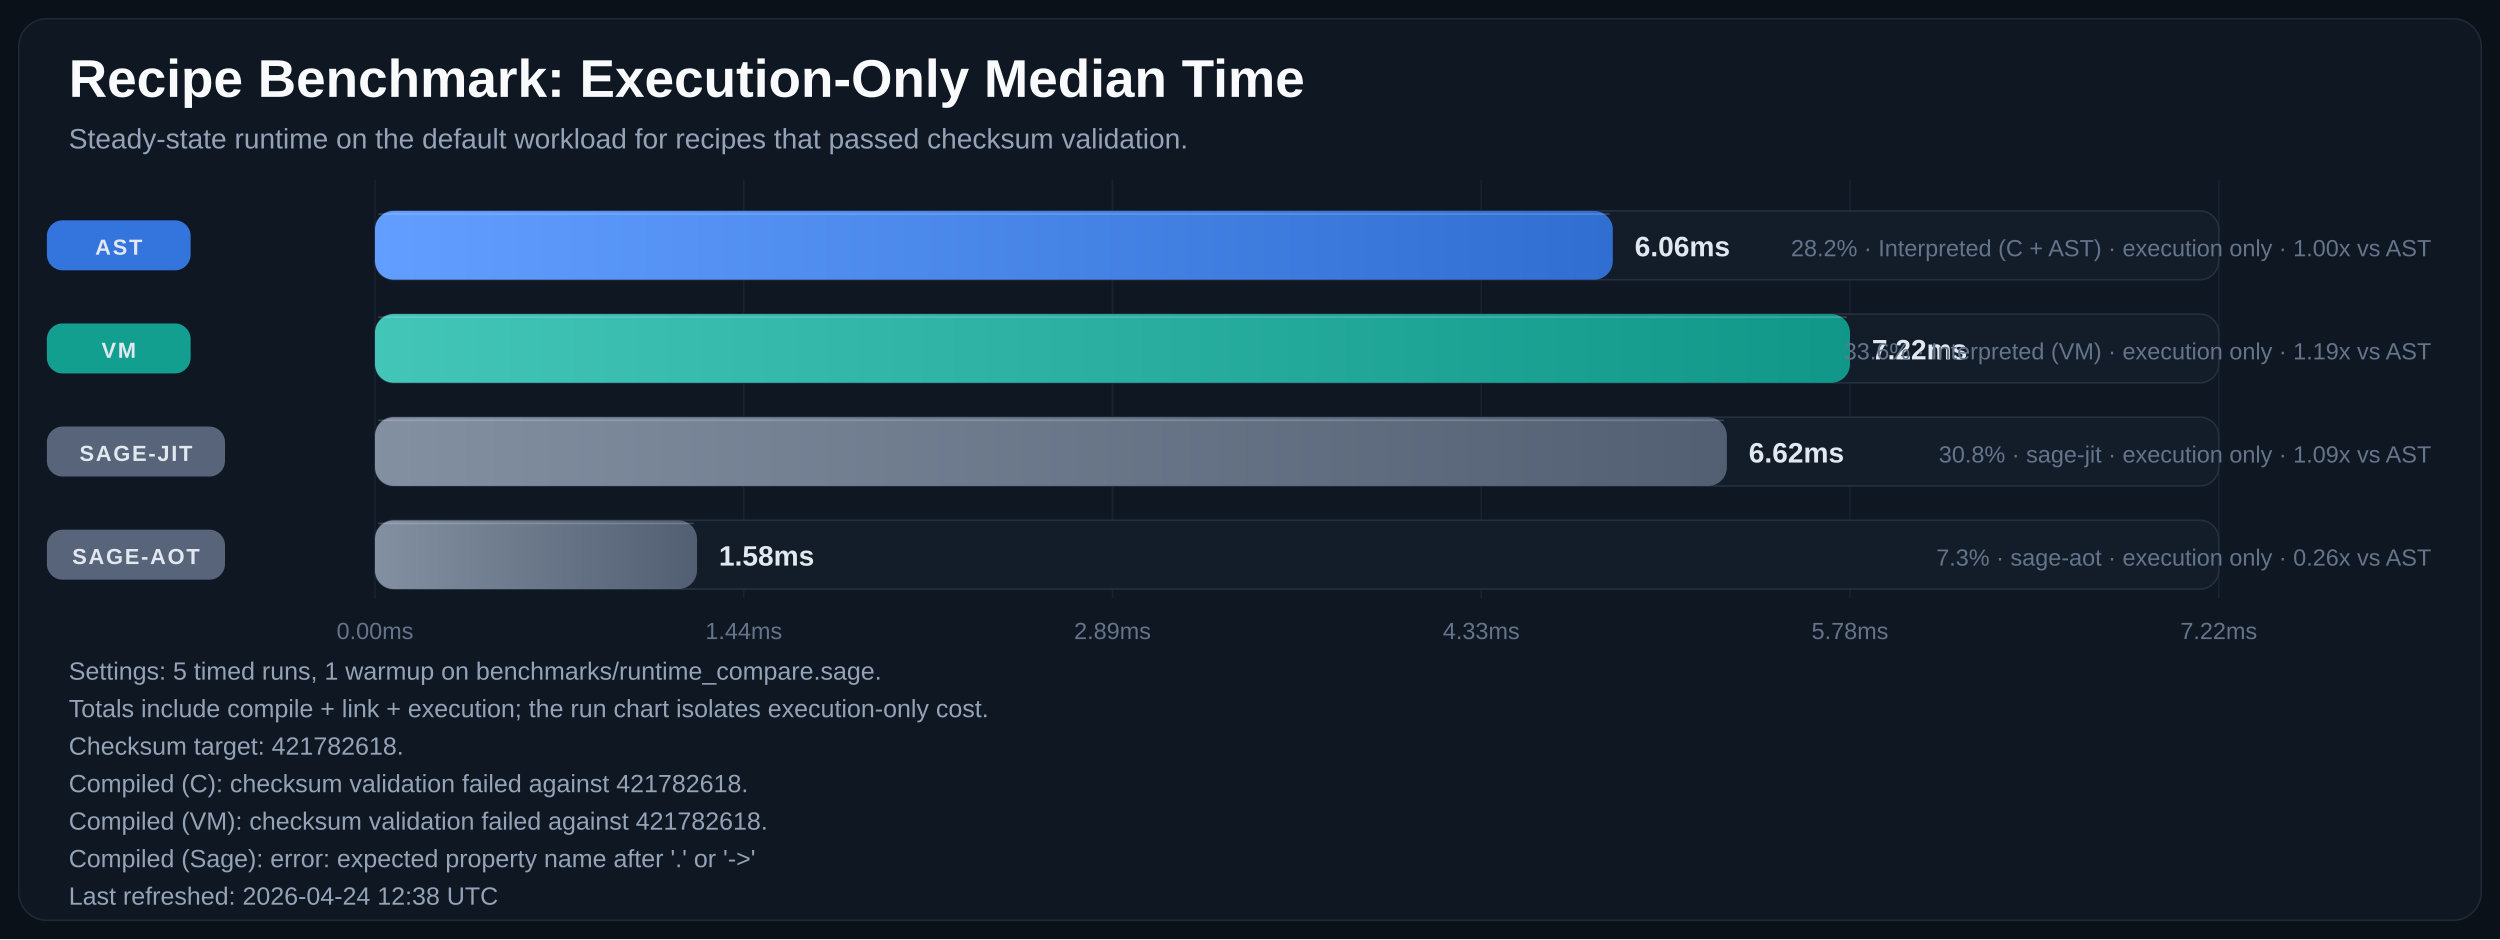
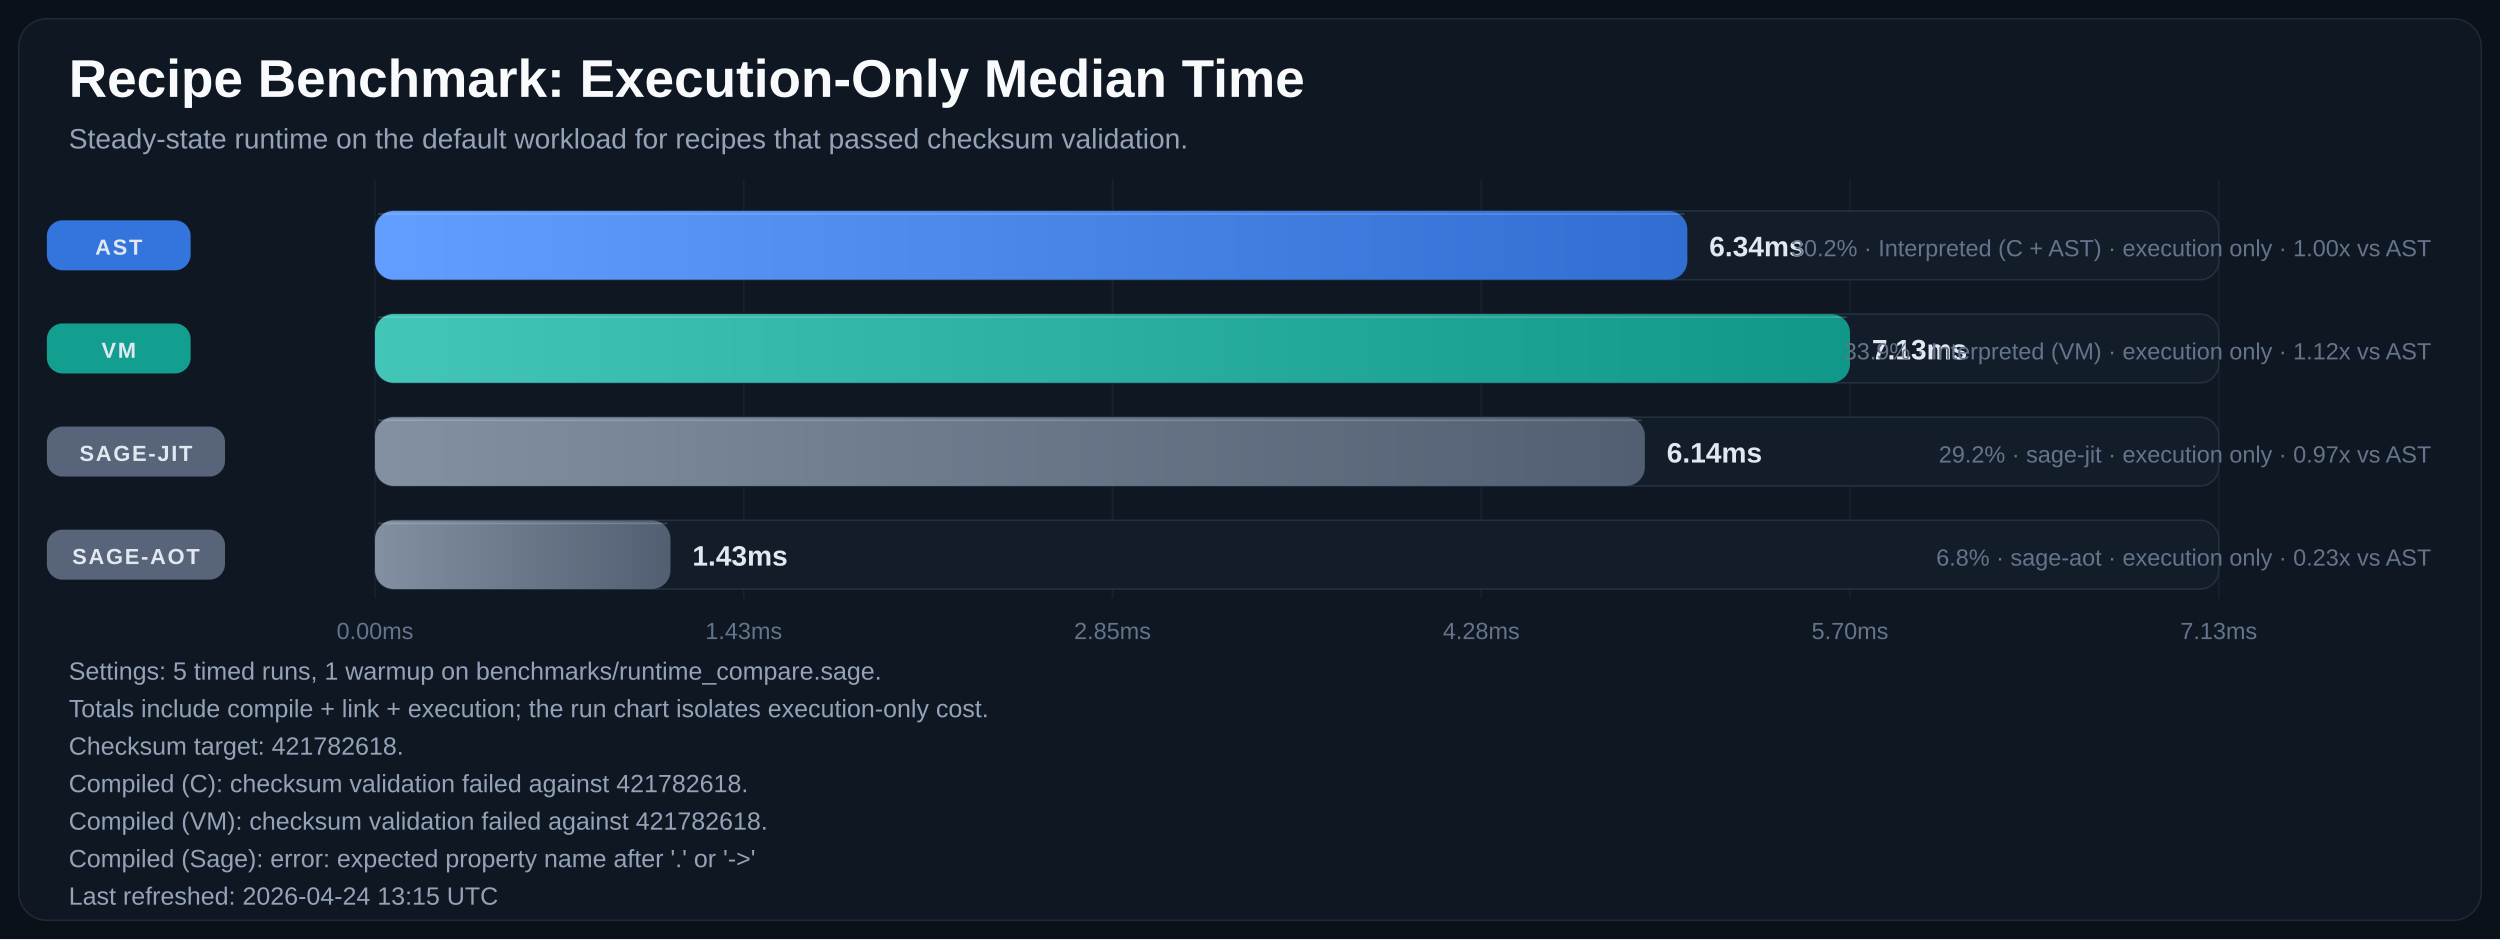
<svg xmlns="http://www.w3.org/2000/svg" width="1600" height="601" viewBox="0 0 1600 601" role="img" aria-labelledby="title desc">
  <defs>
    <linearGradient id="bar-gradient-0" x1="0%" y1="0%" x2="100%" y2="0%">
      <stop offset="0%" stop-color="#619EFF" />
      <stop offset="100%" stop-color="#306ED1" />
    </linearGradient>
    <linearGradient id="bar-gradient-1" x1="0%" y1="0%" x2="100%" y2="0%">
      <stop offset="0%" stop-color="#43C6B8" />
      <stop offset="100%" stop-color="#109788" />
    </linearGradient>
    <linearGradient id="bar-gradient-2" x1="0%" y1="0%" x2="100%" y2="0%">
      <stop offset="0%" stop-color="#8390A2" />
      <stop offset="100%" stop-color="#525F72" />
    </linearGradient>
    <linearGradient id="bar-gradient-3" x1="0%" y1="0%" x2="100%" y2="0%">
      <stop offset="0%" stop-color="#8390A2" />
      <stop offset="100%" stop-color="#525F72" />
    </linearGradient>
  </defs>
  <rect width="100%" height="100%" fill="#0B1118" />
  <rect x="12" y="12" width="1576" height="577" rx="18" fill="#0F1722" stroke="#1F2937" />
  <text x="44" y="62" fill="#F8FAFC" font-size="34" font-family="Segoe UI, Arial, sans-serif" font-weight="700">Recipe Benchmark: Execution-Only Median Time</text>
  <text x="44" y="95" fill="#94A3B8" font-size="18" font-family="Segoe UI, Arial, sans-serif">Steady-state runtime on the default workload for recipes that passed checksum validation.</text>
  <line x1="240.0" y1="115" x2="240.0" y2="383" stroke="#182231" stroke-width="1" />
  <text x="240.0" y="409" text-anchor="middle" fill="#64748B" font-size="15" font-family="Segoe UI, Arial, sans-serif">0.00ms</text>
  <line x1="476.0" y1="115" x2="476.0" y2="383" stroke="#182231" stroke-width="1" />
-   <text x="476.0" y="409" text-anchor="middle" fill="#64748B" font-size="15" font-family="Segoe UI, Arial, sans-serif">1.44ms</text>
+   <text x="476.0" y="409" text-anchor="middle" fill="#64748B" font-size="15" font-family="Segoe UI, Arial, sans-serif">1.43ms</text>
  <line x1="712.0" y1="115" x2="712.0" y2="383" stroke="#182231" stroke-width="1" />
-   <text x="712.0" y="409" text-anchor="middle" fill="#64748B" font-size="15" font-family="Segoe UI, Arial, sans-serif">2.89ms</text>
+   <text x="712.0" y="409" text-anchor="middle" fill="#64748B" font-size="15" font-family="Segoe UI, Arial, sans-serif">2.85ms</text>
  <line x1="948.0" y1="115" x2="948.0" y2="383" stroke="#182231" stroke-width="1" />
-   <text x="948.0" y="409" text-anchor="middle" fill="#64748B" font-size="15" font-family="Segoe UI, Arial, sans-serif">4.33ms</text>
+   <text x="948.0" y="409" text-anchor="middle" fill="#64748B" font-size="15" font-family="Segoe UI, Arial, sans-serif">4.28ms</text>
  <line x1="1184.0" y1="115" x2="1184.0" y2="383" stroke="#182231" stroke-width="1" />
-   <text x="1184.0" y="409" text-anchor="middle" fill="#64748B" font-size="15" font-family="Segoe UI, Arial, sans-serif">5.78ms</text>
+   <text x="1184.0" y="409" text-anchor="middle" fill="#64748B" font-size="15" font-family="Segoe UI, Arial, sans-serif">5.70ms</text>
  <line x1="1420.0" y1="115" x2="1420.0" y2="383" stroke="#182231" stroke-width="1" />
-   <text x="1420.0" y="409" text-anchor="middle" fill="#64748B" font-size="15" font-family="Segoe UI, Arial, sans-serif">7.22ms</text>
+   <text x="1420.0" y="409" text-anchor="middle" fill="#64748B" font-size="15" font-family="Segoe UI, Arial, sans-serif">7.13ms</text>
  <rect x="30" y="141.0" width="92" height="32" rx="10" fill="#3479E6" opacity="0.95" />
  <text x="76.0" y="163.0" text-anchor="middle" fill="#E2E8F0" font-size="14" font-family="Segoe UI, Arial, sans-serif" font-weight="700" letter-spacing="1.1">AST</text>
  <rect x="240" y="135" width="1180" height="44" rx="12" fill="#131D2A" stroke="#233041" />
-   <rect x="240" y="135" width="792.2" height="44" rx="12" fill="url(#bar-gradient-0)" />
-   <line x1="242.0" y1="137.0" x2="1030.2" y2="137.0" stroke="#F8FAFC" stroke-opacity="0.18" />
-   <text x="1046.2" y="164.0" text-anchor="start" fill="#E2E8F0" font-size="18" font-family="Segoe UI, Arial, sans-serif" font-weight="700">6.06ms</text>
-   <text x="1556" y="164.0" text-anchor="end" fill="#64748B" font-size="15" font-family="Segoe UI, Arial, sans-serif">28.2% · Interpreted (C + AST) · execution only · 1.00x vs AST</text>
+   <rect x="240" y="135" width="839.9" height="44" rx="12" fill="url(#bar-gradient-0)" />
+   <line x1="242.0" y1="137.0" x2="1077.9" y2="137.0" stroke="#F8FAFC" stroke-opacity="0.18" />
+   <text x="1093.9" y="164.0" text-anchor="start" fill="#E2E8F0" font-size="18" font-family="Segoe UI, Arial, sans-serif" font-weight="700">6.34ms</text>
+   <text x="1556" y="164.0" text-anchor="end" fill="#64748B" font-size="15" font-family="Segoe UI, Arial, sans-serif">30.2% · Interpreted (C + AST) · execution only · 1.00x vs AST</text>
  <rect x="30" y="207.0" width="92" height="32" rx="10" fill="#12A695" opacity="0.95" />
  <text x="76.0" y="229.0" text-anchor="middle" fill="#E2E8F0" font-size="14" font-family="Segoe UI, Arial, sans-serif" font-weight="700" letter-spacing="1.1">VM</text>
  <rect x="240" y="201" width="1180" height="44" rx="12" fill="#131D2A" stroke="#233041" />
  <rect x="240" y="201" width="944.0" height="44" rx="12" fill="url(#bar-gradient-1)" />
  <line x1="242.0" y1="203.0" x2="1182.0" y2="203.0" stroke="#F8FAFC" stroke-opacity="0.18" />
-   <text x="1198.0" y="230.0" text-anchor="start" fill="#E2E8F0" font-size="18" font-family="Segoe UI, Arial, sans-serif" font-weight="700">7.22ms</text>
-   <text x="1556" y="230.0" text-anchor="end" fill="#64748B" font-size="15" font-family="Segoe UI, Arial, sans-serif">33.6% · Interpreted (VM) · execution only · 1.19x vs AST</text>
+   <text x="1198.0" y="230.0" text-anchor="start" fill="#E2E8F0" font-size="18" font-family="Segoe UI, Arial, sans-serif" font-weight="700">7.13ms</text>
+   <text x="1556" y="230.0" text-anchor="end" fill="#64748B" font-size="15" font-family="Segoe UI, Arial, sans-serif">33.9% · Interpreted (VM) · execution only · 1.12x vs AST</text>
  <rect x="30" y="273.0" width="114" height="32" rx="10" fill="#5A687D" opacity="0.95" />
  <text x="87.0" y="295.0" text-anchor="middle" fill="#E2E8F0" font-size="14" font-family="Segoe UI, Arial, sans-serif" font-weight="700" letter-spacing="1.1">SAGE-JIT</text>
  <rect x="240" y="267" width="1180" height="44" rx="12" fill="#131D2A" stroke="#233041" />
-   <rect x="240" y="267" width="865.2" height="44" rx="12" fill="url(#bar-gradient-2)" />
-   <line x1="242.0" y1="269.0" x2="1103.2" y2="269.0" stroke="#F8FAFC" stroke-opacity="0.18" />
-   <text x="1119.2" y="296.0" text-anchor="start" fill="#E2E8F0" font-size="18" font-family="Segoe UI, Arial, sans-serif" font-weight="700">6.62ms</text>
-   <text x="1556" y="296.0" text-anchor="end" fill="#64748B" font-size="15" font-family="Segoe UI, Arial, sans-serif">30.8% · sage-jit · execution only · 1.09x vs AST</text>
+   <rect x="240" y="267" width="812.7" height="44" rx="12" fill="url(#bar-gradient-2)" />
+   <line x1="242.0" y1="269.0" x2="1050.7" y2="269.0" stroke="#F8FAFC" stroke-opacity="0.18" />
+   <text x="1066.7" y="296.0" text-anchor="start" fill="#E2E8F0" font-size="18" font-family="Segoe UI, Arial, sans-serif" font-weight="700">6.14ms</text>
+   <text x="1556" y="296.0" text-anchor="end" fill="#64748B" font-size="15" font-family="Segoe UI, Arial, sans-serif">29.2% · sage-jit · execution only · 0.97x vs AST</text>
  <rect x="30" y="339.0" width="114" height="32" rx="10" fill="#5A687D" opacity="0.95" />
  <text x="87.0" y="361.0" text-anchor="middle" fill="#E2E8F0" font-size="14" font-family="Segoe UI, Arial, sans-serif" font-weight="700" letter-spacing="1.1">SAGE-AOT</text>
  <rect x="240" y="333" width="1180" height="44" rx="12" fill="#131D2A" stroke="#233041" />
-   <rect x="240" y="333" width="206.1" height="44" rx="12" fill="url(#bar-gradient-3)" />
-   <line x1="242.0" y1="335.0" x2="444.1" y2="335.0" stroke="#F8FAFC" stroke-opacity="0.18" />
-   <text x="460.1" y="362.0" text-anchor="start" fill="#E2E8F0" font-size="18" font-family="Segoe UI, Arial, sans-serif" font-weight="700">1.58ms</text>
-   <text x="1556" y="362.0" text-anchor="end" fill="#64748B" font-size="15" font-family="Segoe UI, Arial, sans-serif">7.3% · sage-aot · execution only · 0.26x vs AST</text>
+   <rect x="240" y="333" width="189.1" height="44" rx="12" fill="url(#bar-gradient-3)" />
+   <line x1="242.0" y1="335.0" x2="427.1" y2="335.0" stroke="#F8FAFC" stroke-opacity="0.18" />
+   <text x="443.1" y="362.0" text-anchor="start" fill="#E2E8F0" font-size="18" font-family="Segoe UI, Arial, sans-serif" font-weight="700">1.43ms</text>
+   <text x="1556" y="362.0" text-anchor="end" fill="#64748B" font-size="15" font-family="Segoe UI, Arial, sans-serif">6.8% · sage-aot · execution only · 0.23x vs AST</text>
  <text x="44" y="435" fill="#94A3B8" font-size="16" font-family="Segoe UI, Arial, sans-serif">Settings: 5 timed runs, 1 warmup on benchmarks/runtime_compare.sage.</text>
  <text x="44" y="459" fill="#94A3B8" font-size="16" font-family="Segoe UI, Arial, sans-serif">Totals include compile + link + execution; the run chart isolates execution-only cost.</text>
  <text x="44" y="483" fill="#94A3B8" font-size="16" font-family="Segoe UI, Arial, sans-serif">Checksum target: 421782618.</text>
  <text x="44" y="507" fill="#94A3B8" font-size="16" font-family="Segoe UI, Arial, sans-serif">Compiled (C): checksum validation failed against 421782618.</text>
  <text x="44" y="531" fill="#94A3B8" font-size="16" font-family="Segoe UI, Arial, sans-serif">Compiled (VM): checksum validation failed against 421782618.</text>
  <text x="44" y="555" fill="#94A3B8" font-size="16" font-family="Segoe UI, Arial, sans-serif">Compiled (Sage): error: expected property name after '.' or '-&gt;'</text>
-   <text x="44" y="579" fill="#94A3B8" font-size="16" font-family="Segoe UI, Arial, sans-serif">Last refreshed: 2026-04-24 12:38 UTC</text>
+   <text x="44" y="579" fill="#94A3B8" font-size="16" font-family="Segoe UI, Arial, sans-serif">Last refreshed: 2026-04-24 13:15 UTC</text>
</svg>
